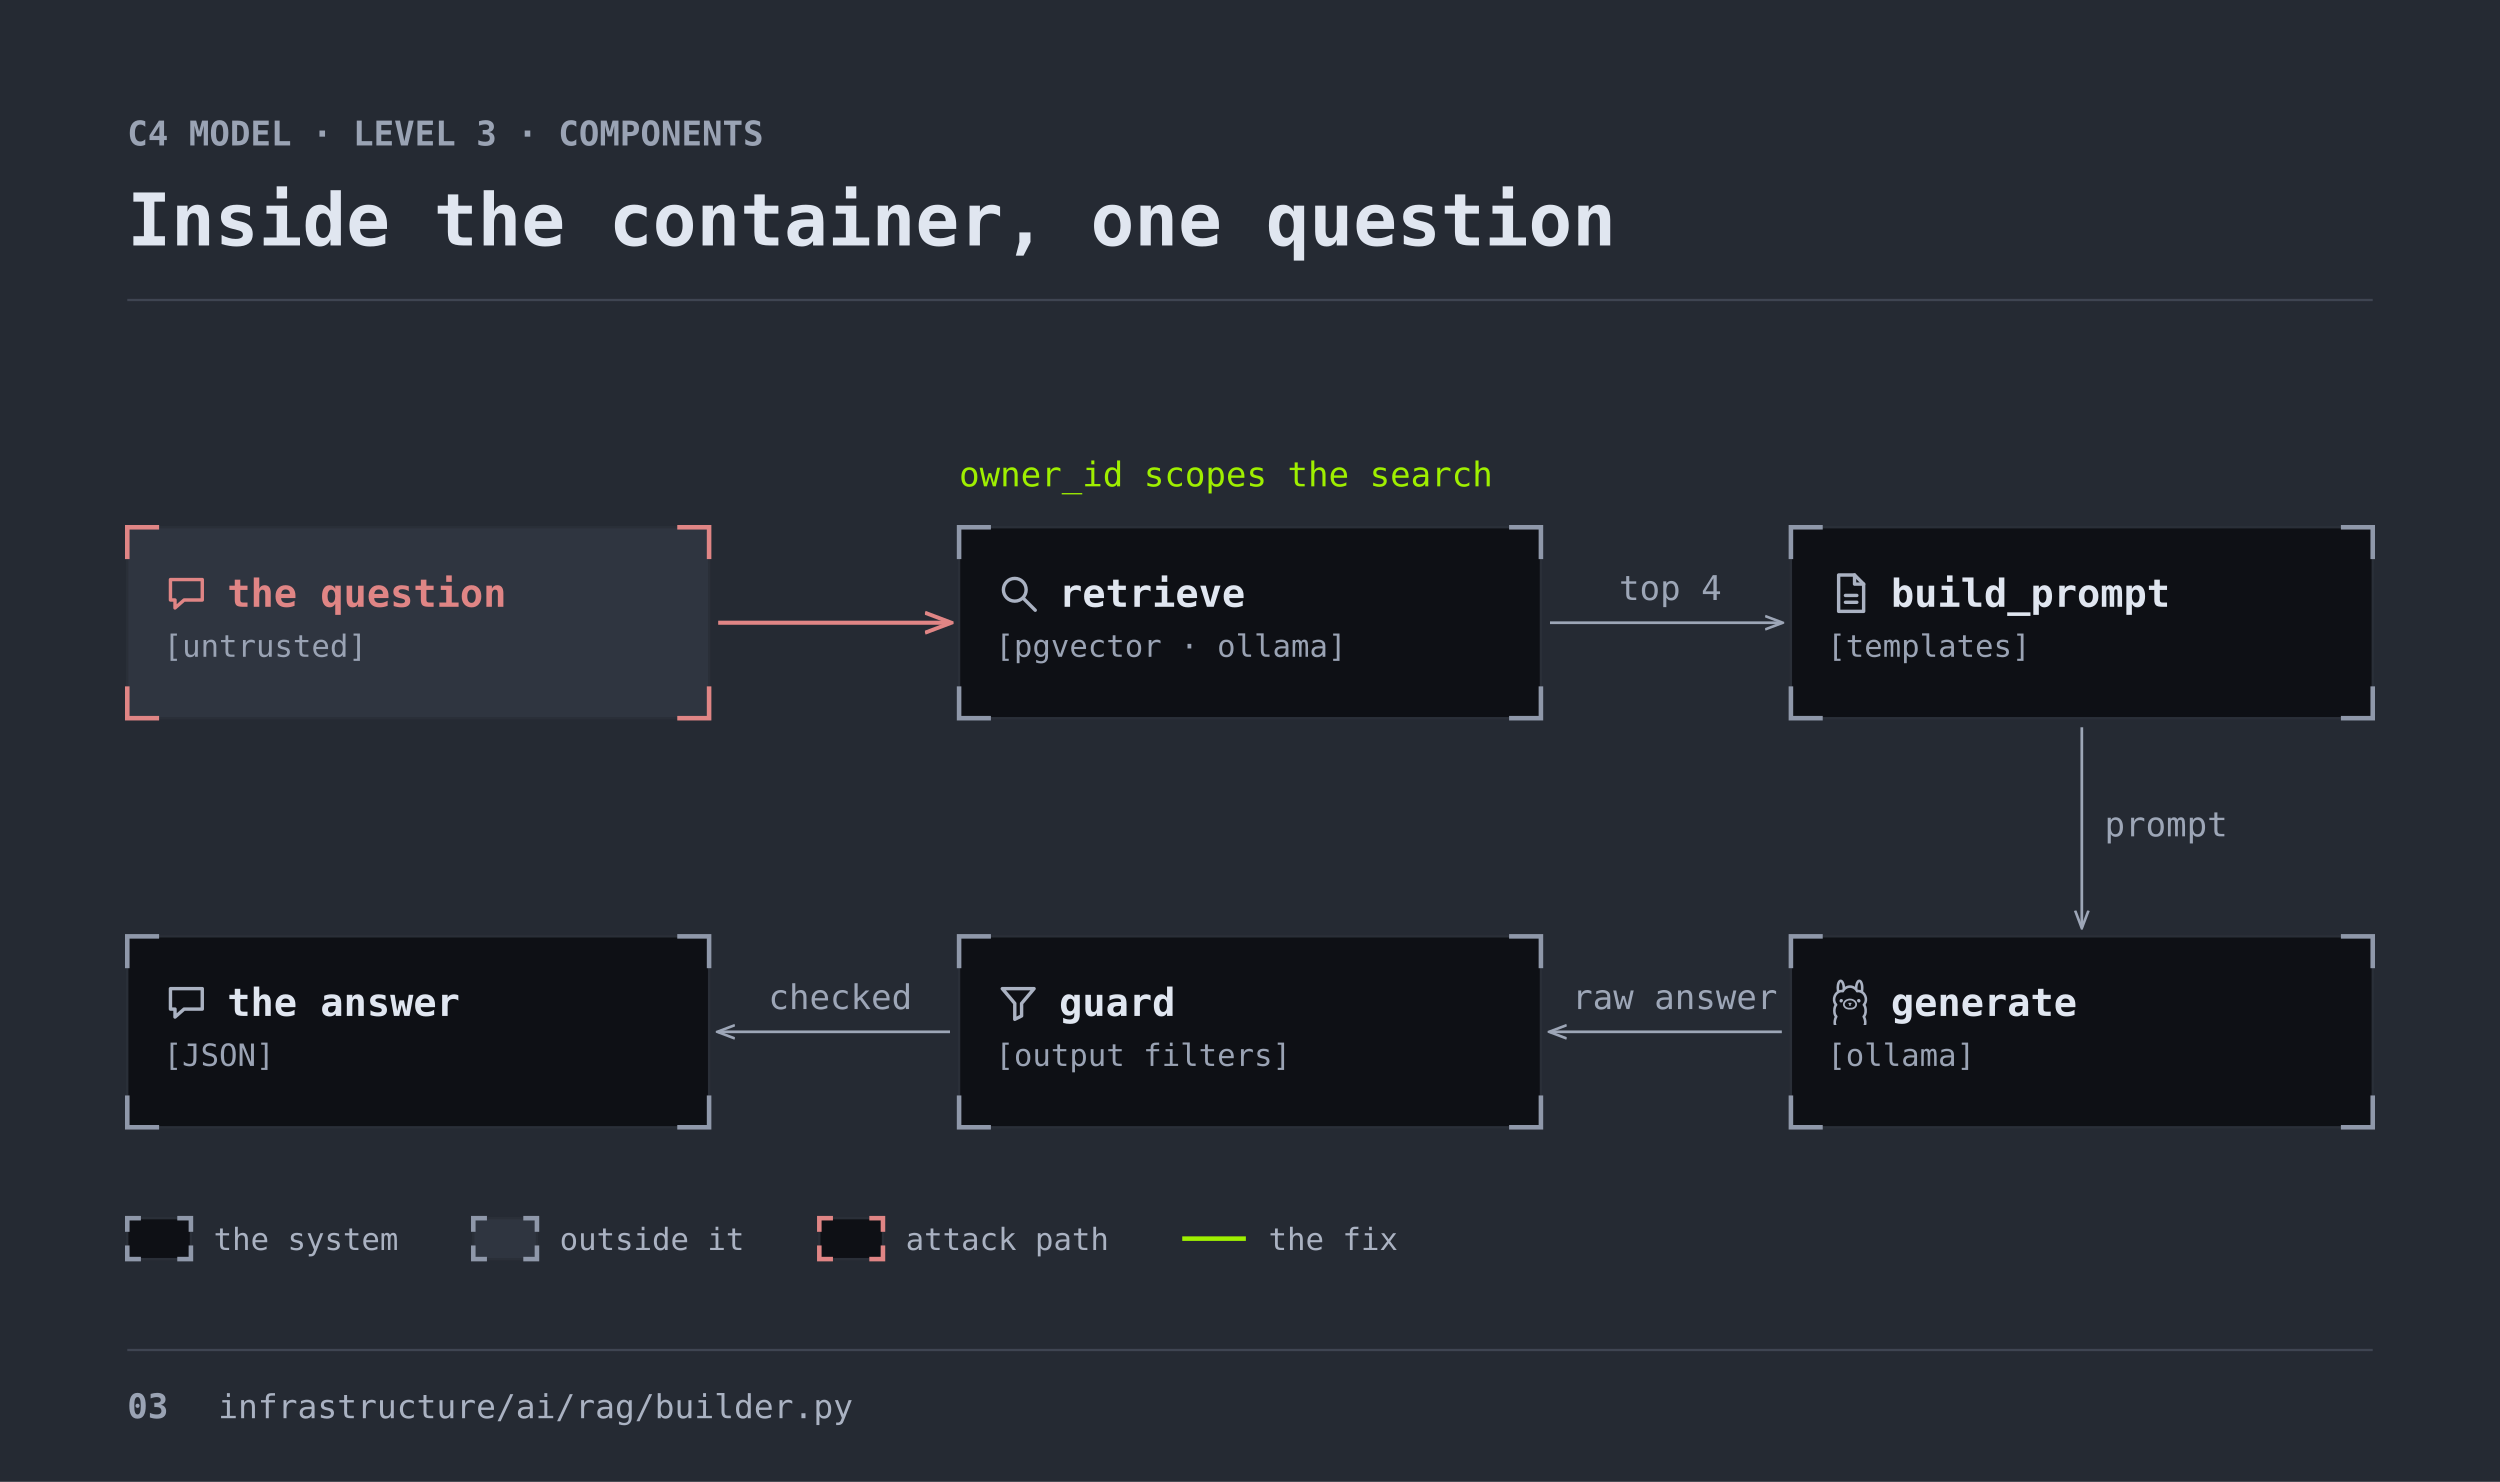
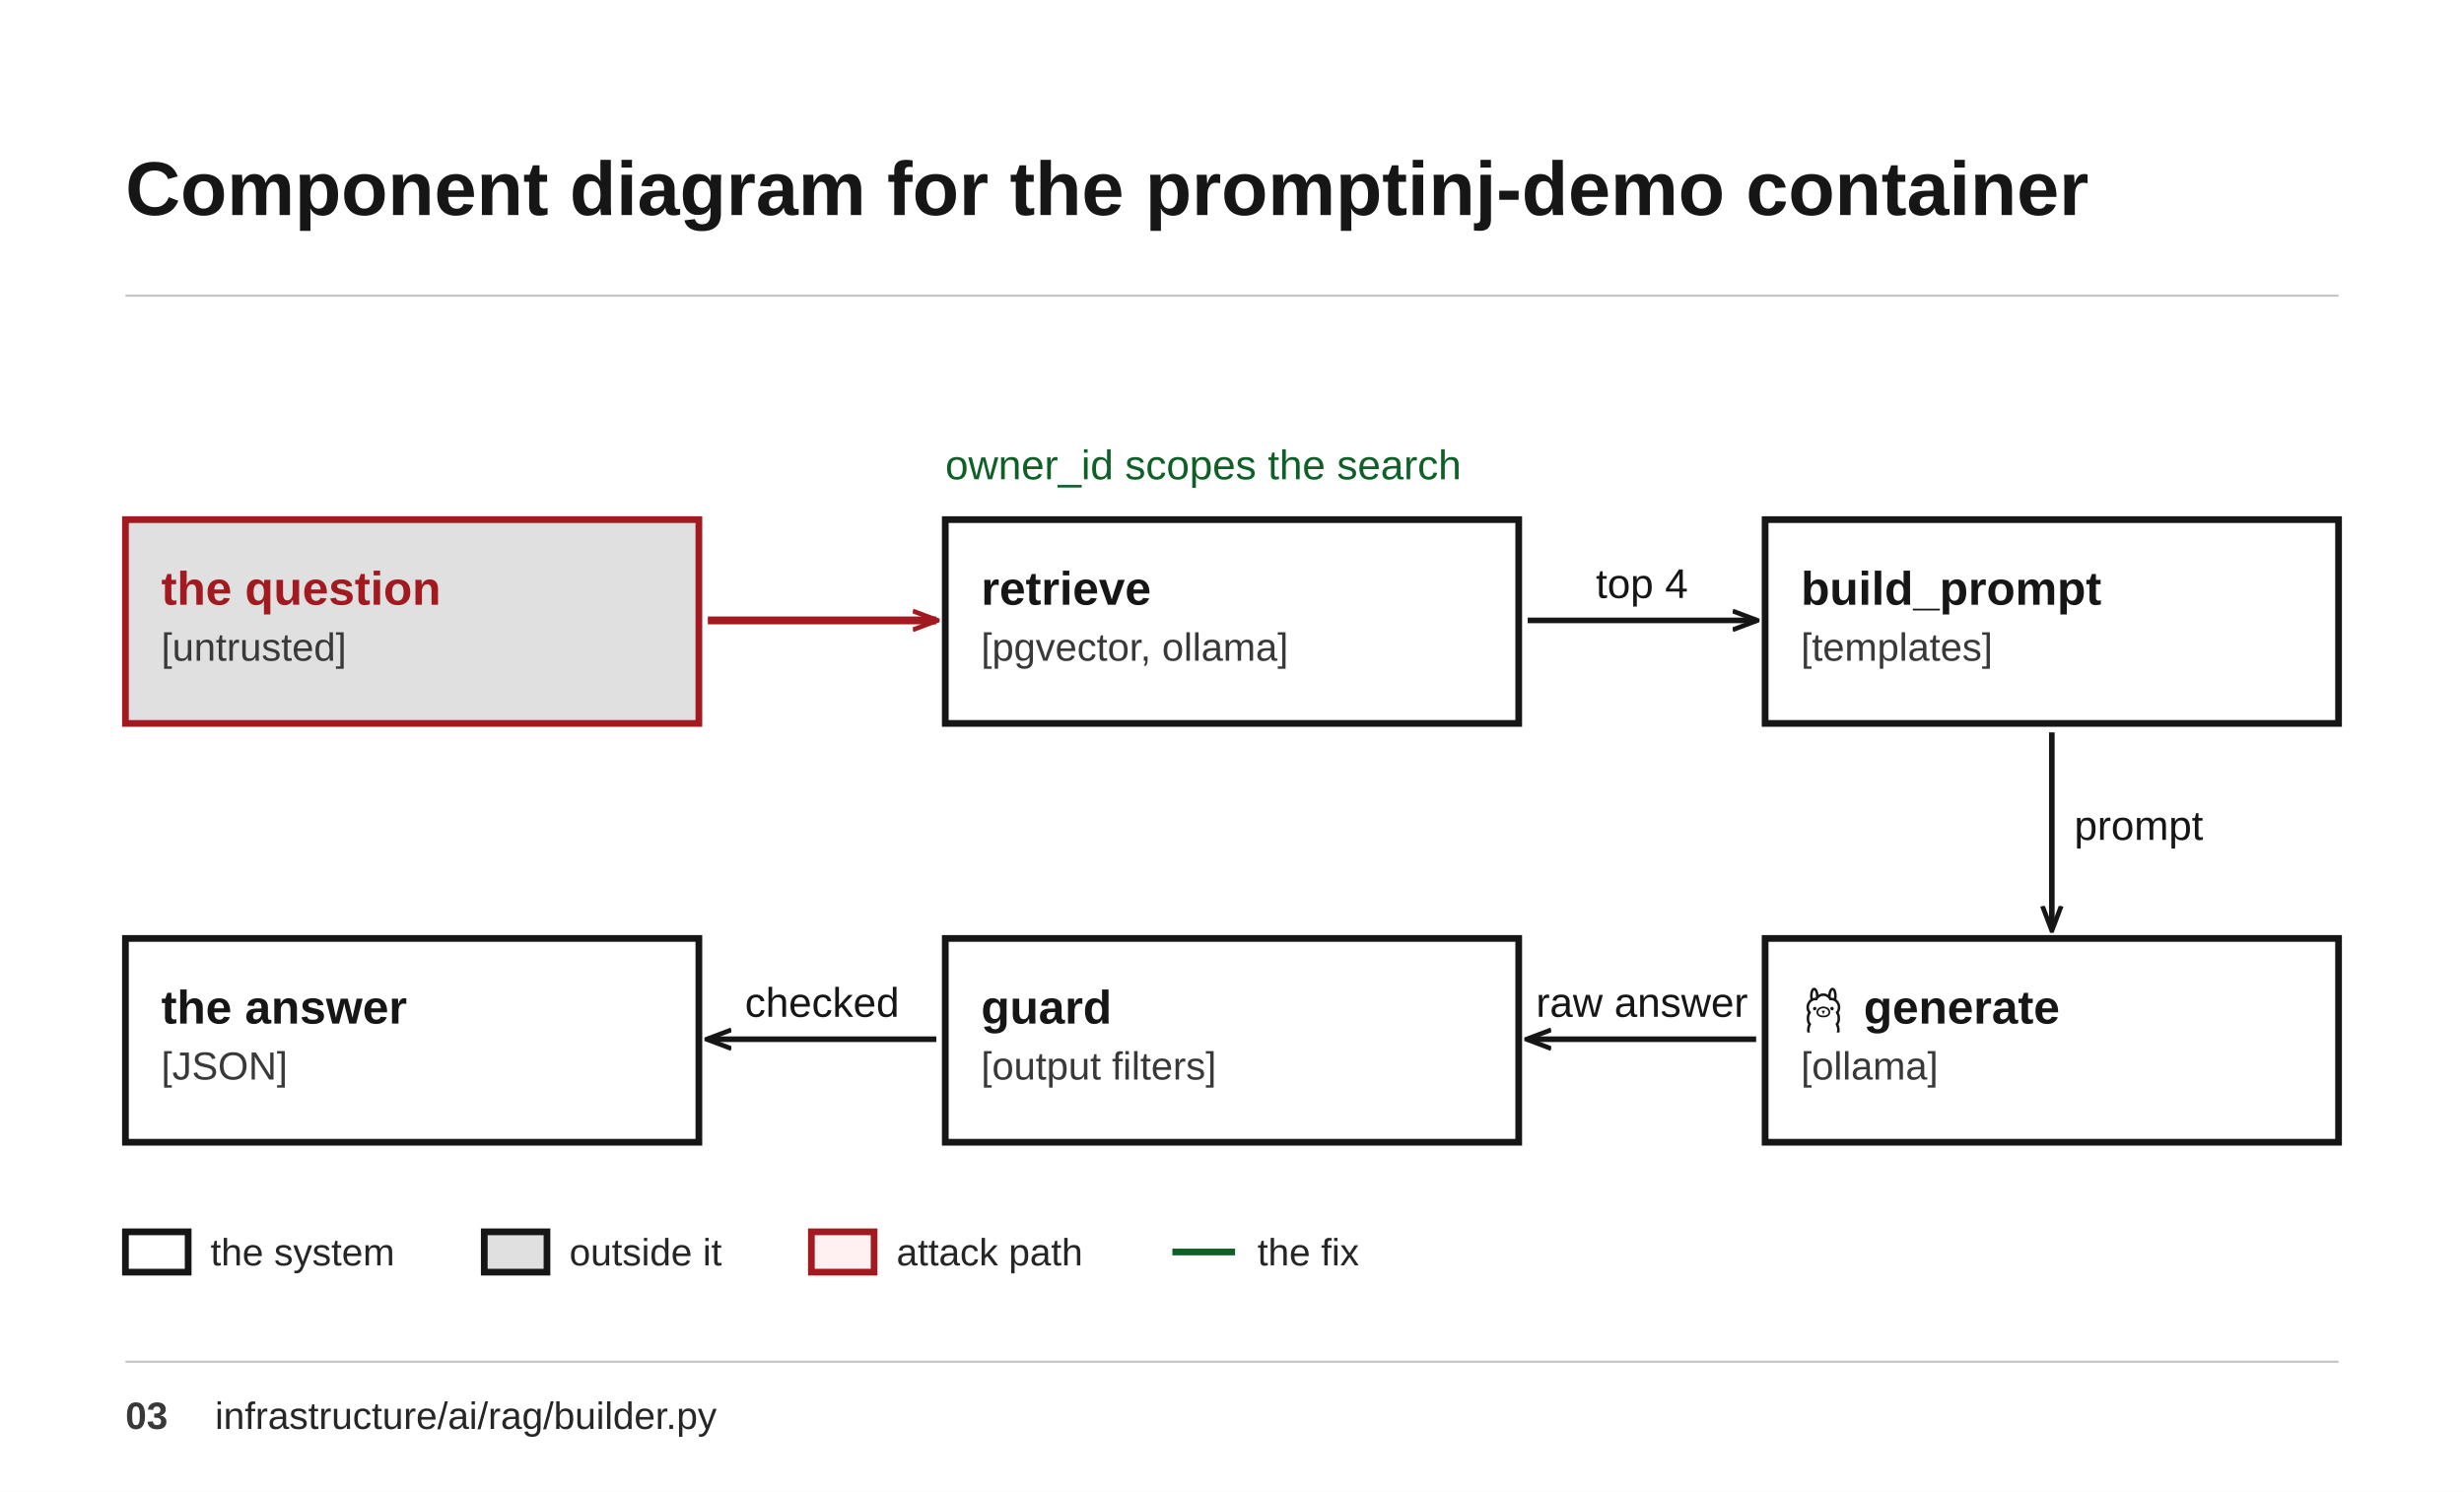
- <svg xmlns="http://www.w3.org/2000/svg" viewBox="0 0 1100 652" width="1100" height="652" role="img" aria-labelledby="t d">
+ <svg xmlns="http://www.w3.org/2000/svg" viewBox="0 0 1100 666" width="1100" height="666" role="img" aria-labelledby="t d">
  <defs>
-     <marker id="to" viewBox="0 0 8 8" refX="7" refY="4" markerWidth="7" markerHeight="7" orient="auto-start-reverse">
-       <path d="M0,1.2 L7.4,4 L0,6.8" fill="none" stroke="#9DA6B7" stroke-width="1.1" />
+     <marker id="to" viewBox="0 0 8 8" refX="7" refY="4" markerWidth="12" markerHeight="12" markerUnits="userSpaceOnUse" orient="auto-start-reverse">
+       <path d="M0,1.2 L7.4,4 L0,6.8" fill="none" stroke="#161616" stroke-width="1.4" />
    </marker>
-     <marker id="to-ink" viewBox="0 0 8 8" refX="7" refY="4" markerWidth="7" markerHeight="7" orient="auto-start-reverse">
-       <path d="M0,1.2 L7.4,4 L0,6.8" fill="none" stroke="#E0E6F0" stroke-width="1.1" />
+     <marker id="to-ink" viewBox="0 0 8 8" refX="7" refY="4" markerWidth="12" markerHeight="12" markerUnits="userSpaceOnUse" orient="auto-start-reverse">
+       <path d="M0,1.2 L7.4,4 L0,6.8" fill="none" stroke="#161616" stroke-width="1.4" />
    </marker>
-     <marker id="to-accent" viewBox="0 0 8 8" refX="7" refY="4" markerWidth="7" markerHeight="7" orient="auto-start-reverse">
-       <path d="M0,1.2 L7.4,4 L0,6.8" fill="none" stroke="#E08585" stroke-width="1.1" />
+     <marker id="to-accent" viewBox="0 0 8 8" refX="7" refY="4" markerWidth="12" markerHeight="12" markerUnits="userSpaceOnUse" orient="auto-start-reverse">
+       <path d="M0,1.2 L7.4,4 L0,6.8" fill="none" stroke="#A2191F" stroke-width="1.4" />
    </marker>
-     <marker id="to-safe" viewBox="0 0 8 8" refX="7" refY="4" markerWidth="7" markerHeight="7" orient="auto-start-reverse">
-       <path d="M0,1.2 L7.4,4 L0,6.8" fill="none" stroke="#9FEF00" stroke-width="1.1" />
+     <marker id="to-safe" viewBox="0 0 8 8" refX="7" refY="4" markerWidth="12" markerHeight="12" markerUnits="userSpaceOnUse" orient="auto-start-reverse">
+       <path d="M0,1.2 L7.4,4 L0,6.8" fill="none" stroke="#0E6027" stroke-width="1.4" />
    </marker>
  </defs>
-   <rect width="1100" height="652" fill="#252A33" />
-   <text x="56" y="64" fill="#9AA3B4" font-family="Consolas, 'Cascadia Mono', 'SF Mono', Menlo, monospace" font-size="15" font-weight="700" xml:space="preserve" textLength="255.75" lengthAdjust="spacingAndGlyphs">C4 MODEL · LEVEL 3 · COMPONENTS</text>
-   <text x="56" y="108" fill="#E0E6F0" font-family="Consolas, 'Cascadia Mono', 'SF Mono', Menlo, monospace" font-size="32" font-weight="700" xml:space="preserve" textLength="598.4" lengthAdjust="spacingAndGlyphs">Inside the container, one question</text>
-   <polyline points="56,132 1044,132" fill="none" stroke="#3F4552" stroke-width="1" />
-   <rect x="56" y="232" width="256" height="84" rx="0" fill="#2F3540" stroke="#2A2F38" stroke-width="1" stroke-opacity="1" />
-   <path class="corners corners-attack corners-outside" d="M56,246 V232 H70 M312,246 V232 H298 M56,302 V316 H70 M312,302 V316 H298" fill="none" stroke="#E08585" stroke-width="2" />
-   <g transform="translate(72,251)" fill="none" stroke="#E08585" stroke-width="1.5" stroke-linecap="round" stroke-linejoin="round">
-     <path d="M3 4h14v9H9l-4 3.5V13H3z" />
+   <rect width="1100" height="666" fill="#FFFFFF" />
+   <text x="56" y="96" fill="#161616" font-family="Arial, 'Liberation Sans', Helvetica, sans-serif" font-size="34" font-weight="700" xml:space="preserve" textLength="876.52" lengthAdjust="spacingAndGlyphs">Component diagram for the promptinj-demo container</text>
+   <polyline points="56,132 1044,132" fill="none" stroke="#C6C6C6" stroke-width="1" />
+   <rect x="56" y="232" width="256" height="91" fill="#E0E0E0" stroke="#A2191F" stroke-width="3" class="frame frame-attack frame-outside" />
+   <text x="72" y="270" fill="#A2191F" font-family="Arial, 'Liberation Sans', Helvetica, sans-serif" font-size="21" font-weight="700" xml:space="preserve" textLength="124.84" lengthAdjust="spacingAndGlyphs">the question</text>
+   <text x="72" y="295" fill="#393939" font-family="Arial, 'Liberation Sans', Helvetica, sans-serif" font-size="17.5" font-weight="400" xml:space="preserve" textLength="82.69" lengthAdjust="spacingAndGlyphs">[untrusted]</text>
+   <rect x="422" y="232" width="256" height="91" fill="#FFFFFF" stroke="#161616" stroke-width="3" class="frame frame-system" />
+   <text x="438" y="270" fill="#161616" font-family="Arial, 'Liberation Sans', Helvetica, sans-serif" font-size="21" font-weight="700" xml:space="preserve" textLength="75.87" lengthAdjust="spacingAndGlyphs">retrieve</text>
+   <text x="438" y="295" fill="#393939" font-family="Arial, 'Liberation Sans', Helvetica, sans-serif" font-size="17.5" font-weight="400" xml:space="preserve" textLength="138.11" lengthAdjust="spacingAndGlyphs">[pgvector, ollama]</text>
+   <rect x="788" y="232" width="256" height="91" fill="#FFFFFF" stroke="#161616" stroke-width="3" class="frame frame-system" />
+   <text x="804" y="270" fill="#161616" font-family="Arial, 'Liberation Sans', Helvetica, sans-serif" font-size="21" font-weight="700" xml:space="preserve" textLength="134.17" lengthAdjust="spacingAndGlyphs">build_prompt</text>
+   <text x="804" y="295" fill="#393939" font-family="Arial, 'Liberation Sans', Helvetica, sans-serif" font-size="17.5" font-weight="400" xml:space="preserve" textLength="85.59" lengthAdjust="spacingAndGlyphs">[templates]</text>
+   <rect x="788" y="419" width="256" height="91" fill="#FFFFFF" stroke="#161616" stroke-width="3" class="frame frame-system" />
+   <g transform="translate(804,441) scale(0.8333)">
+     <path d="M16.361 10.26a.894.894 0 0 0-.558.47l-.072.148.001.207c0 .193.004.217.059.353.076.193.152.312.291.448.24.238.51.3.872.205a.86.86 0 0 0 .517-.436.752.752 0 0 0 .08-.498c-.064-.453-.33-.782-.724-.897a1.06 1.06 0 0 0-.466 0zm-9.203.005c-.305.096-.533.32-.65.639a1.187 1.187 0 0 0-.06.52c.057.309.31.59.598.667.362.095.632.033.872-.205.14-.136.215-.255.291-.448.055-.136.059-.16.059-.353l.001-.207-.072-.148a.894.894 0 0 0-.565-.472 1.02 1.02 0 0 0-.474.007Zm4.184 2c-.131.071-.223.25-.195.383.031.143.157.288.353.407.105.063.112.072.117.136.004.038-.01.146-.029.243-.02.094-.036.194-.036.222.002.074.07.195.143.253.064.052.076.054.255.059.164.005.198.001.264-.03.169-.082.212-.234.15-.525-.052-.243-.042-.28.087-.355.137-.08.281-.219.324-.314a.365.365 0 0 0-.175-.48.394.394 0 0 0-.181-.033c-.126 0-.207.03-.355.124l-.085.053-.053-.032c-.219-.13-.259-.145-.391-.143a.396.396 0 0 0-.193.032zm.39-2.195c-.373.036-.475.05-.654.086-.291.06-.68.195-.951.328-.94.46-1.589 1.226-1.787 2.114-.04.176-.045.234-.045.53 0 .294.005.357.043.524.264 1.16 1.332 2.017 2.714 2.173.3.033 1.596.033 1.896 0 1.11-.125 2.064-.727 2.493-1.571.114-.226.169-.372.22-.602.039-.167.044-.23.044-.523 0-.297-.005-.355-.045-.531-.288-1.29-1.539-2.304-3.072-2.497a6.873 6.873 0 0 0-.855-.031zm.645.937a3.283 3.283 0 0 1 1.44.514c.223.148.537.458.671.662.166.251.26.508.303.82.02.143.01.251-.043.482-.08.345-.332.705-.672.957a3.115 3.115 0 0 1-.689.348c-.382.122-.632.144-1.525.138-.582-.006-.686-.01-.853-.042-.57-.107-1.022-.334-1.35-.68-.264-.28-.385-.535-.45-.946-.03-.192.025-.509.137-.776.136-.326.488-.73.836-.963.403-.269.934-.46 1.422-.512.187-.02.586-.02.773-.002zm-5.503-11a1.653 1.653 0 0 0-.683.298C5.617.74 5.173 1.666 4.985 2.819c-.07.436-.119 1.04-.119 1.503 0 .544.064 1.24.155 1.721.02.107.031.202.023.208a8.12 8.12 0 0 1-.187.152 5.324 5.324 0 0 0-.949 1.02 5.49 5.49 0 0 0-.94 2.339 6.625 6.625 0 0 0-.023 1.357c.091.78.325 1.438.727 2.04l.13.195-.037.064c-.269.452-.498 1.105-.605 1.732-.084.496-.095.629-.095 1.294 0 .67.009.803.088 1.266.095.555.288 1.143.503 1.534.071.128.243.393.264.407.007.003-.014.067-.046.141a7.405 7.405 0 0 0-.548 1.873c-.062.417-.071.552-.071.991 0 .56.031.832.148 1.279L3.42 24h1.478l-.05-.091c-.297-.552-.325-1.575-.068-2.597.117-.472.25-.819.498-1.296l.148-.29v-.177c0-.165-.003-.184-.057-.293a.915.915 0 0 0-.194-.25 1.74 1.74 0 0 1-.385-.543c-.424-.92-.506-2.286-.208-3.451.124-.486.329-.918.544-1.154a.787.787 0 0 0 .223-.531c0-.195-.07-.355-.224-.522a3.136 3.136 0 0 1-.817-1.729c-.14-.96.114-2.005.69-2.834.563-.814 1.353-1.336 2.237-1.475.199-.033.57-.028.776.01.226.04.367.028.512-.041.179-.085.268-.19.374-.431.093-.215.165-.333.36-.576.234-.29.46-.489.822-.729.413-.27.884-.467 1.352-.561.17-.035.25-.04.569-.04.319 0 .398.005.569.04a4.07 4.07 0 0 1 1.914.997c.117.109.398.457.488.602.034.057.095.177.132.267.105.241.195.346.374.43.14.068.286.082.503.045.343-.058.607-.053.943.016 1.144.23 2.14 1.173 2.581 2.437.385 1.108.276 2.267-.296 3.153-.097.15-.193.27-.333.419-.301.322-.301.722-.001 1.053.493.539.801 1.866.708 3.036-.062.772-.26 1.463-.533 1.854a2.096 2.096 0 0 1-.224.258.916.916 0 0 0-.194.25c-.054.109-.057.128-.057.293v.178l.148.29c.248.476.38.823.498 1.295.253 1.008.231 2.01-.059 2.581a.845.845 0 0 0-.044.098c0 .006.329.009.732.009h.73l.02-.074.036-.134c.019-.076.057-.3.088-.516.029-.217.029-1.016 0-1.258-.11-.875-.295-1.57-.597-2.226-.032-.074-.053-.138-.046-.141.008-.005.057-.074.108-.152.376-.569.607-1.284.724-2.228.031-.26.031-1.378 0-1.628-.083-.645-.182-1.082-.348-1.525a6.083 6.083 0 0 0-.329-.7l-.038-.064.131-.194c.402-.604.636-1.262.727-2.04a6.625 6.625 0 0 0-.024-1.358 5.512 5.512 0 0 0-.939-2.339 5.325 5.325 0 0 0-.95-1.02 8.097 8.097 0 0 1-.186-.152.692.692 0 0 1 .023-.208c.208-1.087.201-2.443-.017-3.503-.19-.924-.535-1.658-.98-2.082-.354-.338-.716-.482-1.15-.455-.996.059-1.8 1.205-2.116 3.01a6.805 6.805 0 0 0-.097.726c0 .036-.007.066-.015.066a.96.96 0 0 1-.149-.078A4.857 4.857 0 0 0 12 3.03c-.832 0-1.687.243-2.456.698a.958.958 0 0 1-.148.078c-.008 0-.015-.03-.015-.066a6.71 6.71 0 0 0-.097-.725C8.997 1.392 8.337.319 7.46.048a2.096 2.096 0 0 0-.585-.041Zm.293 1.402c.248.197.523.759.682 1.388.03.113.06.244.069.292.007.047.026.152.041.233.067.365.098.76.102 1.24l.002.475-.12.175-.118.178h-.278c-.324 0-.646.041-.954.124l-.238.06c-.033.007-.038-.003-.057-.144a8.438 8.438 0 0 1 .016-2.323c.124-.788.413-1.501.696-1.711.067-.05.079-.049.157.013zm9.825-.012c.17.126.358.46.498.888.28.854.36 2.028.212 3.145-.019.14-.024.151-.057.144l-.238-.06a3.693 3.693 0 0 0-.954-.124h-.278l-.119-.178-.119-.175.002-.474c.004-.669.066-1.19.214-1.772.157-.623.434-1.185.68-1.382.078-.062.09-.063.159-.012z" fill="#161616" />
  </g>
-   <text x="100" y="267" fill="#E08585" font-family="Consolas, 'Cascadia Mono', 'SF Mono', Menlo, monospace" font-size="17" font-weight="700" xml:space="preserve" textLength="112.2" lengthAdjust="spacingAndGlyphs">the question</text>
-   <text x="72" y="289" fill="#9AA3B4" font-family="Consolas, 'Cascadia Mono', 'SF Mono', Menlo, monospace" font-size="13.5" font-weight="400" xml:space="preserve" textLength="81.68" lengthAdjust="spacingAndGlyphs">[untrusted]</text>
-   <rect x="422" y="232" width="256" height="84" rx="0" fill="#0E1015" stroke="#2A2F38" stroke-width="1" stroke-opacity="1" />
-   <path class="corners corners-system" d="M422,246 V232 H436 M678,246 V232 H664 M422,302 V316 H436 M678,302 V316 H664" fill="none" stroke="#8F98AA" stroke-width="2" />
-   <g transform="translate(438,251)" fill="none" stroke="#AAB2C2" stroke-width="1.5" stroke-linecap="round" stroke-linejoin="round">
-     <circle cx="8.5" cy="8.5" r="5" />
-     <path d="M12.5 12.5l5 5" />
+   <text x="832" y="457" fill="#161616" font-family="Arial, 'Liberation Sans', Helvetica, sans-serif" font-size="21" font-weight="700" xml:space="preserve" textLength="87.53" lengthAdjust="spacingAndGlyphs">generate</text>
+   <text x="804" y="482" fill="#393939" font-family="Arial, 'Liberation Sans', Helvetica, sans-serif" font-size="17.5" font-weight="400" xml:space="preserve" textLength="61.27" lengthAdjust="spacingAndGlyphs">[ollama]</text>
+   <rect x="422" y="419" width="256" height="91" fill="#FFFFFF" stroke="#161616" stroke-width="3" class="frame frame-system" />
+   <text x="438" y="457" fill="#161616" font-family="Arial, 'Liberation Sans', Helvetica, sans-serif" font-size="21" font-weight="700" xml:space="preserve" textLength="58.34" lengthAdjust="spacingAndGlyphs">guard</text>
+   <text x="438" y="482" fill="#393939" font-family="Arial, 'Liberation Sans', Helvetica, sans-serif" font-size="17.5" font-weight="400" xml:space="preserve" textLength="105.05" lengthAdjust="spacingAndGlyphs">[output filters]</text>
+   <rect x="56" y="419" width="256" height="91" fill="#FFFFFF" stroke="#161616" stroke-width="3" class="frame frame-system" />
+   <text x="72" y="457" fill="#161616" font-family="Arial, 'Liberation Sans', Helvetica, sans-serif" font-size="21" font-weight="700" xml:space="preserve" textLength="109.7" lengthAdjust="spacingAndGlyphs">the answer</text>
+   <text x="72" y="482" fill="#393939" font-family="Arial, 'Liberation Sans', Helvetica, sans-serif" font-size="17.5" font-weight="400" xml:space="preserve" textLength="56.4" lengthAdjust="spacingAndGlyphs">[JSON]</text>
+   <polyline points="316,277 418,277" fill="none" stroke="#A2191F" stroke-width="3.5" marker-end="url(#to-accent)" />
+   <polyline points="682,277 784,277" fill="none" stroke="#161616" stroke-width="2.5" marker-end="url(#to-ink)" />
+   <text x="712.43" y="267" fill="#161616" font-family="Arial, 'Liberation Sans', Helvetica, sans-serif" font-size="18.5" font-weight="400" xml:space="preserve" textLength="41.14" lengthAdjust="spacingAndGlyphs">top 4</text>
+   <polyline points="916,327 916,415" fill="none" stroke="#161616" stroke-width="2.5" marker-end="url(#to-ink)" />
+   <text x="926" y="375.0" fill="#161616" font-family="Arial, 'Liberation Sans', Helvetica, sans-serif" font-size="18.5" font-weight="400" xml:space="preserve" textLength="57.57" lengthAdjust="spacingAndGlyphs">prompt</text>
+   <polyline points="784,464 682,464" fill="none" stroke="#161616" stroke-width="2.5" marker-end="url(#to-ink)" />
+   <text x="685.72" y="454" fill="#161616" font-family="Arial, 'Liberation Sans', Helvetica, sans-serif" font-size="18.5" font-weight="400" xml:space="preserve" textLength="94.57" lengthAdjust="spacingAndGlyphs">raw answer</text>
+   <polyline points="418,464 316,464" fill="none" stroke="#161616" stroke-width="2.5" marker-end="url(#to-ink)" />
+   <text x="332.56" y="454" fill="#161616" font-family="Arial, 'Liberation Sans', Helvetica, sans-serif" font-size="18.5" font-weight="400" xml:space="preserve" textLength="68.89" lengthAdjust="spacingAndGlyphs">checked</text>
+   <text x="422" y="214" fill="#0E6027" font-family="Arial, 'Liberation Sans', Helvetica, sans-serif" font-size="18.5" font-weight="400" xml:space="preserve" textLength="230.32" lengthAdjust="spacingAndGlyphs">owner_id scopes the search</text>
+   <g class="key">
+     <rect x="56" y="550" width="28" height="18" fill="#FFFFFF" stroke="#161616" stroke-width="3" class="frame" />
+     <text x="94" y="565" fill="#262626" font-family="Arial, 'Liberation Sans', Helvetica, sans-serif" font-size="17" font-weight="400" xml:space="preserve" textLength="82.19" lengthAdjust="spacingAndGlyphs">the system</text>
+     <rect x="216.19" y="550" width="28" height="18" fill="#E0E0E0" stroke="#161616" stroke-width="3" class="frame" />
+     <text x="254.19" y="565" fill="#262626" font-family="Arial, 'Liberation Sans', Helvetica, sans-serif" font-size="17" font-weight="400" xml:space="preserve" textLength="68.03" lengthAdjust="spacingAndGlyphs">outside it</text>
+     <rect x="362.22" y="550" width="28" height="18" fill="#FFF1F1" stroke="#A2191F" stroke-width="3" class="frame" />
+     <text x="400.22" y="565" fill="#262626" font-family="Arial, 'Liberation Sans', Helvetica, sans-serif" font-size="17" font-weight="400" xml:space="preserve" textLength="83.16" lengthAdjust="spacingAndGlyphs">attack path</text>
+     <polyline points="523.38,559 551.38,559" fill="none" stroke="#0E6027" stroke-width="3" />
+     <text x="561.38" y="565" fill="#262626" font-family="Arial, 'Liberation Sans', Helvetica, sans-serif" font-size="17" font-weight="400" xml:space="preserve" textLength="45.36" lengthAdjust="spacingAndGlyphs">the fix</text>
  </g>
-   <text x="466" y="267" fill="#E0E6F0" font-family="Consolas, 'Cascadia Mono', 'SF Mono', Menlo, monospace" font-size="17" font-weight="700" xml:space="preserve" textLength="74.8" lengthAdjust="spacingAndGlyphs">retrieve</text>
-   <text x="438" y="289" fill="#9AA3B4" font-family="Consolas, 'Cascadia Mono', 'SF Mono', Menlo, monospace" font-size="13.5" font-weight="400" xml:space="preserve" textLength="141.08" lengthAdjust="spacingAndGlyphs">[pgvector · ollama]</text>
-   <rect x="788" y="232" width="256" height="84" rx="0" fill="#0E1015" stroke="#2A2F38" stroke-width="1" stroke-opacity="1" />
-   <path class="corners corners-system" d="M788,246 V232 H802 M1044,246 V232 H1030 M788,302 V316 H802 M1044,302 V316 H1030" fill="none" stroke="#8F98AA" stroke-width="2" />
-   <g transform="translate(804,251)" fill="none" stroke="#AAB2C2" stroke-width="1.5" stroke-linecap="round" stroke-linejoin="round">
-     <path d="M5 2h7l4 4v12H5z" />
-     <path d="M12 2v4h4M8 11h5M8 14h5" />
-   </g>
-   <text x="832" y="267" fill="#E0E6F0" font-family="Consolas, 'Cascadia Mono', 'SF Mono', Menlo, monospace" font-size="17" font-weight="700" xml:space="preserve" textLength="112.2" lengthAdjust="spacingAndGlyphs">build_prompt</text>
-   <text x="804" y="289" fill="#9AA3B4" font-family="Consolas, 'Cascadia Mono', 'SF Mono', Menlo, monospace" font-size="13.5" font-weight="400" xml:space="preserve" textLength="81.68" lengthAdjust="spacingAndGlyphs">[templates]</text>
-   <rect x="788" y="412" width="256" height="84" rx="0" fill="#0E1015" stroke="#2A2F38" stroke-width="1" stroke-opacity="1" />
-   <path class="corners corners-system" d="M788,426 V412 H802 M1044,426 V412 H1030 M788,482 V496 H802 M1044,482 V496 H1030" fill="none" stroke="#8F98AA" stroke-width="2" />
-   <g transform="translate(804,431) scale(0.8333)">
-     <path d="M16.361 10.26a.894.894 0 0 0-.558.47l-.072.148.001.207c0 .193.004.217.059.353.076.193.152.312.291.448.24.238.51.3.872.205a.86.86 0 0 0 .517-.436.752.752 0 0 0 .08-.498c-.064-.453-.33-.782-.724-.897a1.06 1.06 0 0 0-.466 0zm-9.203.005c-.305.096-.533.32-.65.639a1.187 1.187 0 0 0-.06.52c.057.309.31.59.598.667.362.095.632.033.872-.205.14-.136.215-.255.291-.448.055-.136.059-.16.059-.353l.001-.207-.072-.148a.894.894 0 0 0-.565-.472 1.02 1.02 0 0 0-.474.007Zm4.184 2c-.131.071-.223.25-.195.383.031.143.157.288.353.407.105.063.112.072.117.136.004.038-.01.146-.029.243-.02.094-.036.194-.036.222.002.074.07.195.143.253.064.052.076.054.255.059.164.005.198.001.264-.03.169-.082.212-.234.15-.525-.052-.243-.042-.28.087-.355.137-.08.281-.219.324-.314a.365.365 0 0 0-.175-.48.394.394 0 0 0-.181-.033c-.126 0-.207.03-.355.124l-.085.053-.053-.032c-.219-.13-.259-.145-.391-.143a.396.396 0 0 0-.193.032zm.39-2.195c-.373.036-.475.05-.654.086-.291.06-.68.195-.951.328-.94.46-1.589 1.226-1.787 2.114-.04.176-.045.234-.045.53 0 .294.005.357.043.524.264 1.16 1.332 2.017 2.714 2.173.3.033 1.596.033 1.896 0 1.11-.125 2.064-.727 2.493-1.571.114-.226.169-.372.22-.602.039-.167.044-.23.044-.523 0-.297-.005-.355-.045-.531-.288-1.29-1.539-2.304-3.072-2.497a6.873 6.873 0 0 0-.855-.031zm.645.937a3.283 3.283 0 0 1 1.44.514c.223.148.537.458.671.662.166.251.26.508.303.82.02.143.01.251-.043.482-.08.345-.332.705-.672.957a3.115 3.115 0 0 1-.689.348c-.382.122-.632.144-1.525.138-.582-.006-.686-.01-.853-.042-.57-.107-1.022-.334-1.35-.68-.264-.28-.385-.535-.45-.946-.03-.192.025-.509.137-.776.136-.326.488-.73.836-.963.403-.269.934-.46 1.422-.512.187-.02.586-.02.773-.002zm-5.503-11a1.653 1.653 0 0 0-.683.298C5.617.74 5.173 1.666 4.985 2.819c-.07.436-.119 1.04-.119 1.503 0 .544.064 1.24.155 1.721.02.107.031.202.023.208a8.12 8.12 0 0 1-.187.152 5.324 5.324 0 0 0-.949 1.02 5.49 5.49 0 0 0-.94 2.339 6.625 6.625 0 0 0-.023 1.357c.091.78.325 1.438.727 2.04l.13.195-.037.064c-.269.452-.498 1.105-.605 1.732-.084.496-.095.629-.095 1.294 0 .67.009.803.088 1.266.095.555.288 1.143.503 1.534.071.128.243.393.264.407.007.003-.014.067-.046.141a7.405 7.405 0 0 0-.548 1.873c-.062.417-.071.552-.071.991 0 .56.031.832.148 1.279L3.42 24h1.478l-.05-.091c-.297-.552-.325-1.575-.068-2.597.117-.472.25-.819.498-1.296l.148-.29v-.177c0-.165-.003-.184-.057-.293a.915.915 0 0 0-.194-.25 1.74 1.74 0 0 1-.385-.543c-.424-.92-.506-2.286-.208-3.451.124-.486.329-.918.544-1.154a.787.787 0 0 0 .223-.531c0-.195-.07-.355-.224-.522a3.136 3.136 0 0 1-.817-1.729c-.14-.96.114-2.005.69-2.834.563-.814 1.353-1.336 2.237-1.475.199-.033.57-.028.776.01.226.04.367.028.512-.041.179-.085.268-.19.374-.431.093-.215.165-.333.36-.576.234-.29.46-.489.822-.729.413-.27.884-.467 1.352-.561.17-.035.25-.04.569-.04.319 0 .398.005.569.04a4.07 4.07 0 0 1 1.914.997c.117.109.398.457.488.602.034.057.095.177.132.267.105.241.195.346.374.43.14.068.286.082.503.045.343-.058.607-.053.943.016 1.144.23 2.14 1.173 2.581 2.437.385 1.108.276 2.267-.296 3.153-.097.15-.193.27-.333.419-.301.322-.301.722-.001 1.053.493.539.801 1.866.708 3.036-.062.772-.26 1.463-.533 1.854a2.096 2.096 0 0 1-.224.258.916.916 0 0 0-.194.25c-.054.109-.057.128-.057.293v.178l.148.29c.248.476.38.823.498 1.295.253 1.008.231 2.01-.059 2.581a.845.845 0 0 0-.044.098c0 .006.329.009.732.009h.73l.02-.074.036-.134c.019-.076.057-.3.088-.516.029-.217.029-1.016 0-1.258-.11-.875-.295-1.57-.597-2.226-.032-.074-.053-.138-.046-.141.008-.005.057-.074.108-.152.376-.569.607-1.284.724-2.228.031-.26.031-1.378 0-1.628-.083-.645-.182-1.082-.348-1.525a6.083 6.083 0 0 0-.329-.7l-.038-.064.131-.194c.402-.604.636-1.262.727-2.04a6.625 6.625 0 0 0-.024-1.358 5.512 5.512 0 0 0-.939-2.339 5.325 5.325 0 0 0-.95-1.02 8.097 8.097 0 0 1-.186-.152.692.692 0 0 1 .023-.208c.208-1.087.201-2.443-.017-3.503-.19-.924-.535-1.658-.98-2.082-.354-.338-.716-.482-1.15-.455-.996.059-1.8 1.205-2.116 3.01a6.805 6.805 0 0 0-.097.726c0 .036-.007.066-.015.066a.96.96 0 0 1-.149-.078A4.857 4.857 0 0 0 12 3.03c-.832 0-1.687.243-2.456.698a.958.958 0 0 1-.148.078c-.008 0-.015-.03-.015-.066a6.71 6.71 0 0 0-.097-.725C8.997 1.392 8.337.319 7.46.048a2.096 2.096 0 0 0-.585-.041Zm.293 1.402c.248.197.523.759.682 1.388.03.113.06.244.069.292.007.047.026.152.041.233.067.365.098.76.102 1.24l.002.475-.12.175-.118.178h-.278c-.324 0-.646.041-.954.124l-.238.06c-.033.007-.038-.003-.057-.144a8.438 8.438 0 0 1 .016-2.323c.124-.788.413-1.501.696-1.711.067-.05.079-.049.157.013zm9.825-.012c.17.126.358.46.498.888.28.854.36 2.028.212 3.145-.019.14-.024.151-.057.144l-.238-.06a3.693 3.693 0 0 0-.954-.124h-.278l-.119-.178-.119-.175.002-.474c.004-.669.066-1.19.214-1.772.157-.623.434-1.185.68-1.382.078-.062.09-.063.159-.012z" fill="#AAB2C2" />
-   </g>
-   <text x="832" y="447" fill="#E0E6F0" font-family="Consolas, 'Cascadia Mono', 'SF Mono', Menlo, monospace" font-size="17" font-weight="700" xml:space="preserve" textLength="74.8" lengthAdjust="spacingAndGlyphs">generate</text>
-   <text x="804" y="469" fill="#9AA3B4" font-family="Consolas, 'Cascadia Mono', 'SF Mono', Menlo, monospace" font-size="13.5" font-weight="400" xml:space="preserve" textLength="59.4" lengthAdjust="spacingAndGlyphs">[ollama]</text>
-   <rect x="422" y="412" width="256" height="84" rx="0" fill="#0E1015" stroke="#2A2F38" stroke-width="1" stroke-opacity="1" />
-   <path class="corners corners-system" d="M422,426 V412 H436 M678,426 V412 H664 M422,482 V496 H436 M678,482 V496 H664" fill="none" stroke="#8F98AA" stroke-width="2" />
-   <g transform="translate(438,431)" fill="none" stroke="#AAB2C2" stroke-width="1.5" stroke-linecap="round" stroke-linejoin="round">
-     <path d="M3 4h14l-5.5 6.5V16l-3 1.5v-7z" />
-   </g>
-   <text x="466" y="447" fill="#E0E6F0" font-family="Consolas, 'Cascadia Mono', 'SF Mono', Menlo, monospace" font-size="17" font-weight="700" xml:space="preserve" textLength="46.75" lengthAdjust="spacingAndGlyphs">guard</text>
-   <text x="438" y="469" fill="#9AA3B4" font-family="Consolas, 'Cascadia Mono', 'SF Mono', Menlo, monospace" font-size="13.5" font-weight="400" xml:space="preserve" textLength="118.8" lengthAdjust="spacingAndGlyphs">[output filters]</text>
-   <rect x="56" y="412" width="256" height="84" rx="0" fill="#0E1015" stroke="#2A2F38" stroke-width="1" stroke-opacity="1" />
-   <path class="corners corners-system" d="M56,426 V412 H70 M312,426 V412 H298 M56,482 V496 H70 M312,482 V496 H298" fill="none" stroke="#8F98AA" stroke-width="2" />
-   <g transform="translate(72,431)" fill="none" stroke="#AAB2C2" stroke-width="1.5" stroke-linecap="round" stroke-linejoin="round">
-     <path d="M3 4h14v9H9l-4 3.5V13H3z" />
-   </g>
-   <text x="100" y="447" fill="#E0E6F0" font-family="Consolas, 'Cascadia Mono', 'SF Mono', Menlo, monospace" font-size="17" font-weight="700" xml:space="preserve" textLength="93.5" lengthAdjust="spacingAndGlyphs">the answer</text>
-   <text x="72" y="469" fill="#9AA3B4" font-family="Consolas, 'Cascadia Mono', 'SF Mono', Menlo, monospace" font-size="13.5" font-weight="400" xml:space="preserve" textLength="44.55" lengthAdjust="spacingAndGlyphs">[JSON]</text>
-   <polyline points="316,274 418,274" fill="none" stroke="#E08585" stroke-width="1.8" marker-end="url(#to-accent)" />
-   <polyline points="682,274 784,274" fill="none" stroke="#9DA6B7" stroke-width="1.2" marker-end="url(#to)" />
-   <text x="712.38" y="264" fill="#9DA6B7" font-family="Consolas, 'Cascadia Mono', 'SF Mono', Menlo, monospace" font-size="15" font-weight="400" xml:space="preserve" textLength="41.25" lengthAdjust="spacingAndGlyphs">top 4</text>
-   <polyline points="916,320 916,408" fill="none" stroke="#9DA6B7" stroke-width="1.2" marker-end="url(#to)" />
-   <text x="926" y="368.0" fill="#9DA6B7" font-family="Consolas, 'Cascadia Mono', 'SF Mono', Menlo, monospace" font-size="15" font-weight="400" xml:space="preserve" textLength="49.5" lengthAdjust="spacingAndGlyphs">prompt</text>
-   <polyline points="784,454 682,454" fill="none" stroke="#9DA6B7" stroke-width="1.2" marker-end="url(#to)" />
-   <text x="691.75" y="444" fill="#9DA6B7" font-family="Consolas, 'Cascadia Mono', 'SF Mono', Menlo, monospace" font-size="15" font-weight="400" xml:space="preserve" textLength="82.5" lengthAdjust="spacingAndGlyphs">raw answer</text>
-   <polyline points="418,454 316,454" fill="none" stroke="#9DA6B7" stroke-width="1.2" marker-end="url(#to)" />
-   <text x="338.12" y="444" fill="#9DA6B7" font-family="Consolas, 'Cascadia Mono', 'SF Mono', Menlo, monospace" font-size="15" font-weight="400" xml:space="preserve" textLength="57.75" lengthAdjust="spacingAndGlyphs">checked</text>
-   <text x="422" y="214" fill="#9FEF00" font-family="Consolas, 'Cascadia Mono', 'SF Mono', Menlo, monospace" font-size="15" font-weight="400" xml:space="preserve" textLength="214.5" lengthAdjust="spacingAndGlyphs">owner_id scopes the search</text>
-   <g class="key">
-     <rect x="56" y="536" width="28" height="18" rx="0" fill="#0E1015" stroke="#2A2F38" stroke-width="1" stroke-opacity="1" />
-     <path class="corners" d="M56,542 V536 H62 M84,542 V536 H78 M56,548 V554 H62 M84,548 V554 H78" fill="none" stroke="#8F98AA" stroke-width="2" />
-     <text x="94" y="550" fill="#AAB2C2" font-family="Consolas, 'Cascadia Mono', 'SF Mono', Menlo, monospace" font-size="13.5" font-weight="400" xml:space="preserve" textLength="74.25" lengthAdjust="spacingAndGlyphs">the system</text>
-     <rect x="208.25" y="536" width="28" height="18" rx="0" fill="#2F3540" stroke="#2A2F38" stroke-width="1" stroke-opacity="1" />
-     <path class="corners" d="M208.25,542 V536 H214.25 M236.25,542 V536 H230.25 M208.25,548 V554 H214.25 M236.25,548 V554 H230.25" fill="none" stroke="#8F98AA" stroke-width="2" />
-     <text x="246.25" y="550" fill="#AAB2C2" font-family="Consolas, 'Cascadia Mono', 'SF Mono', Menlo, monospace" font-size="13.5" font-weight="400" xml:space="preserve" textLength="74.25" lengthAdjust="spacingAndGlyphs">outside it</text>
-     <rect x="360.5" y="536" width="28" height="18" rx="0" fill="#0E1015" stroke="#2A2F38" stroke-width="1" stroke-opacity="1" />
-     <path class="corners" d="M360.5,542 V536 H366.5 M388.5,542 V536 H382.5 M360.5,548 V554 H366.5 M388.5,548 V554 H382.5" fill="none" stroke="#E08585" stroke-width="2" />
-     <text x="398.5" y="550" fill="#AAB2C2" font-family="Consolas, 'Cascadia Mono', 'SF Mono', Menlo, monospace" font-size="13.5" font-weight="400" xml:space="preserve" textLength="81.68" lengthAdjust="spacingAndGlyphs">attack path</text>
-     <polyline points="520.18,545 548.18,545" fill="none" stroke="#9FEF00" stroke-width="2" />
-     <text x="558.18" y="550" fill="#AAB2C2" font-family="Consolas, 'Cascadia Mono', 'SF Mono', Menlo, monospace" font-size="13.5" font-weight="400" xml:space="preserve" textLength="51.98" lengthAdjust="spacingAndGlyphs">the fix</text>
-   </g>
-   <polyline points="56,594 1044,594" fill="none" stroke="#3F4552" stroke-width="1" />
-   <text x="56" y="624" fill="#9AA3B4" font-family="Consolas, 'Cascadia Mono', 'SF Mono', Menlo, monospace" font-size="15" font-weight="700" xml:space="preserve" textLength="16.5" lengthAdjust="spacingAndGlyphs">03</text>
-   <text x="96" y="624" fill="#AAB2C2" font-family="Consolas, 'Cascadia Mono', 'SF Mono', Menlo, monospace" font-size="14.5" font-weight="400" xml:space="preserve" textLength="255.2" lengthAdjust="spacingAndGlyphs">infrastructure/ai/rag/builder.py</text>
+   <polyline points="56,608 1044,608" fill="none" stroke="#C6C6C6" stroke-width="1" />
+   <text x="56" y="638" fill="#393939" font-family="Arial, 'Liberation Sans', Helvetica, sans-serif" font-size="17" font-weight="700" xml:space="preserve" textLength="18.9" lengthAdjust="spacingAndGlyphs">03</text>
+   <text x="96" y="638" fill="#262626" font-family="Arial, 'Liberation Sans', Helvetica, sans-serif" font-size="17" font-weight="400" xml:space="preserve" textLength="224.86" lengthAdjust="spacingAndGlyphs">infrastructure/ai/rag/builder.py</text>
</svg>
